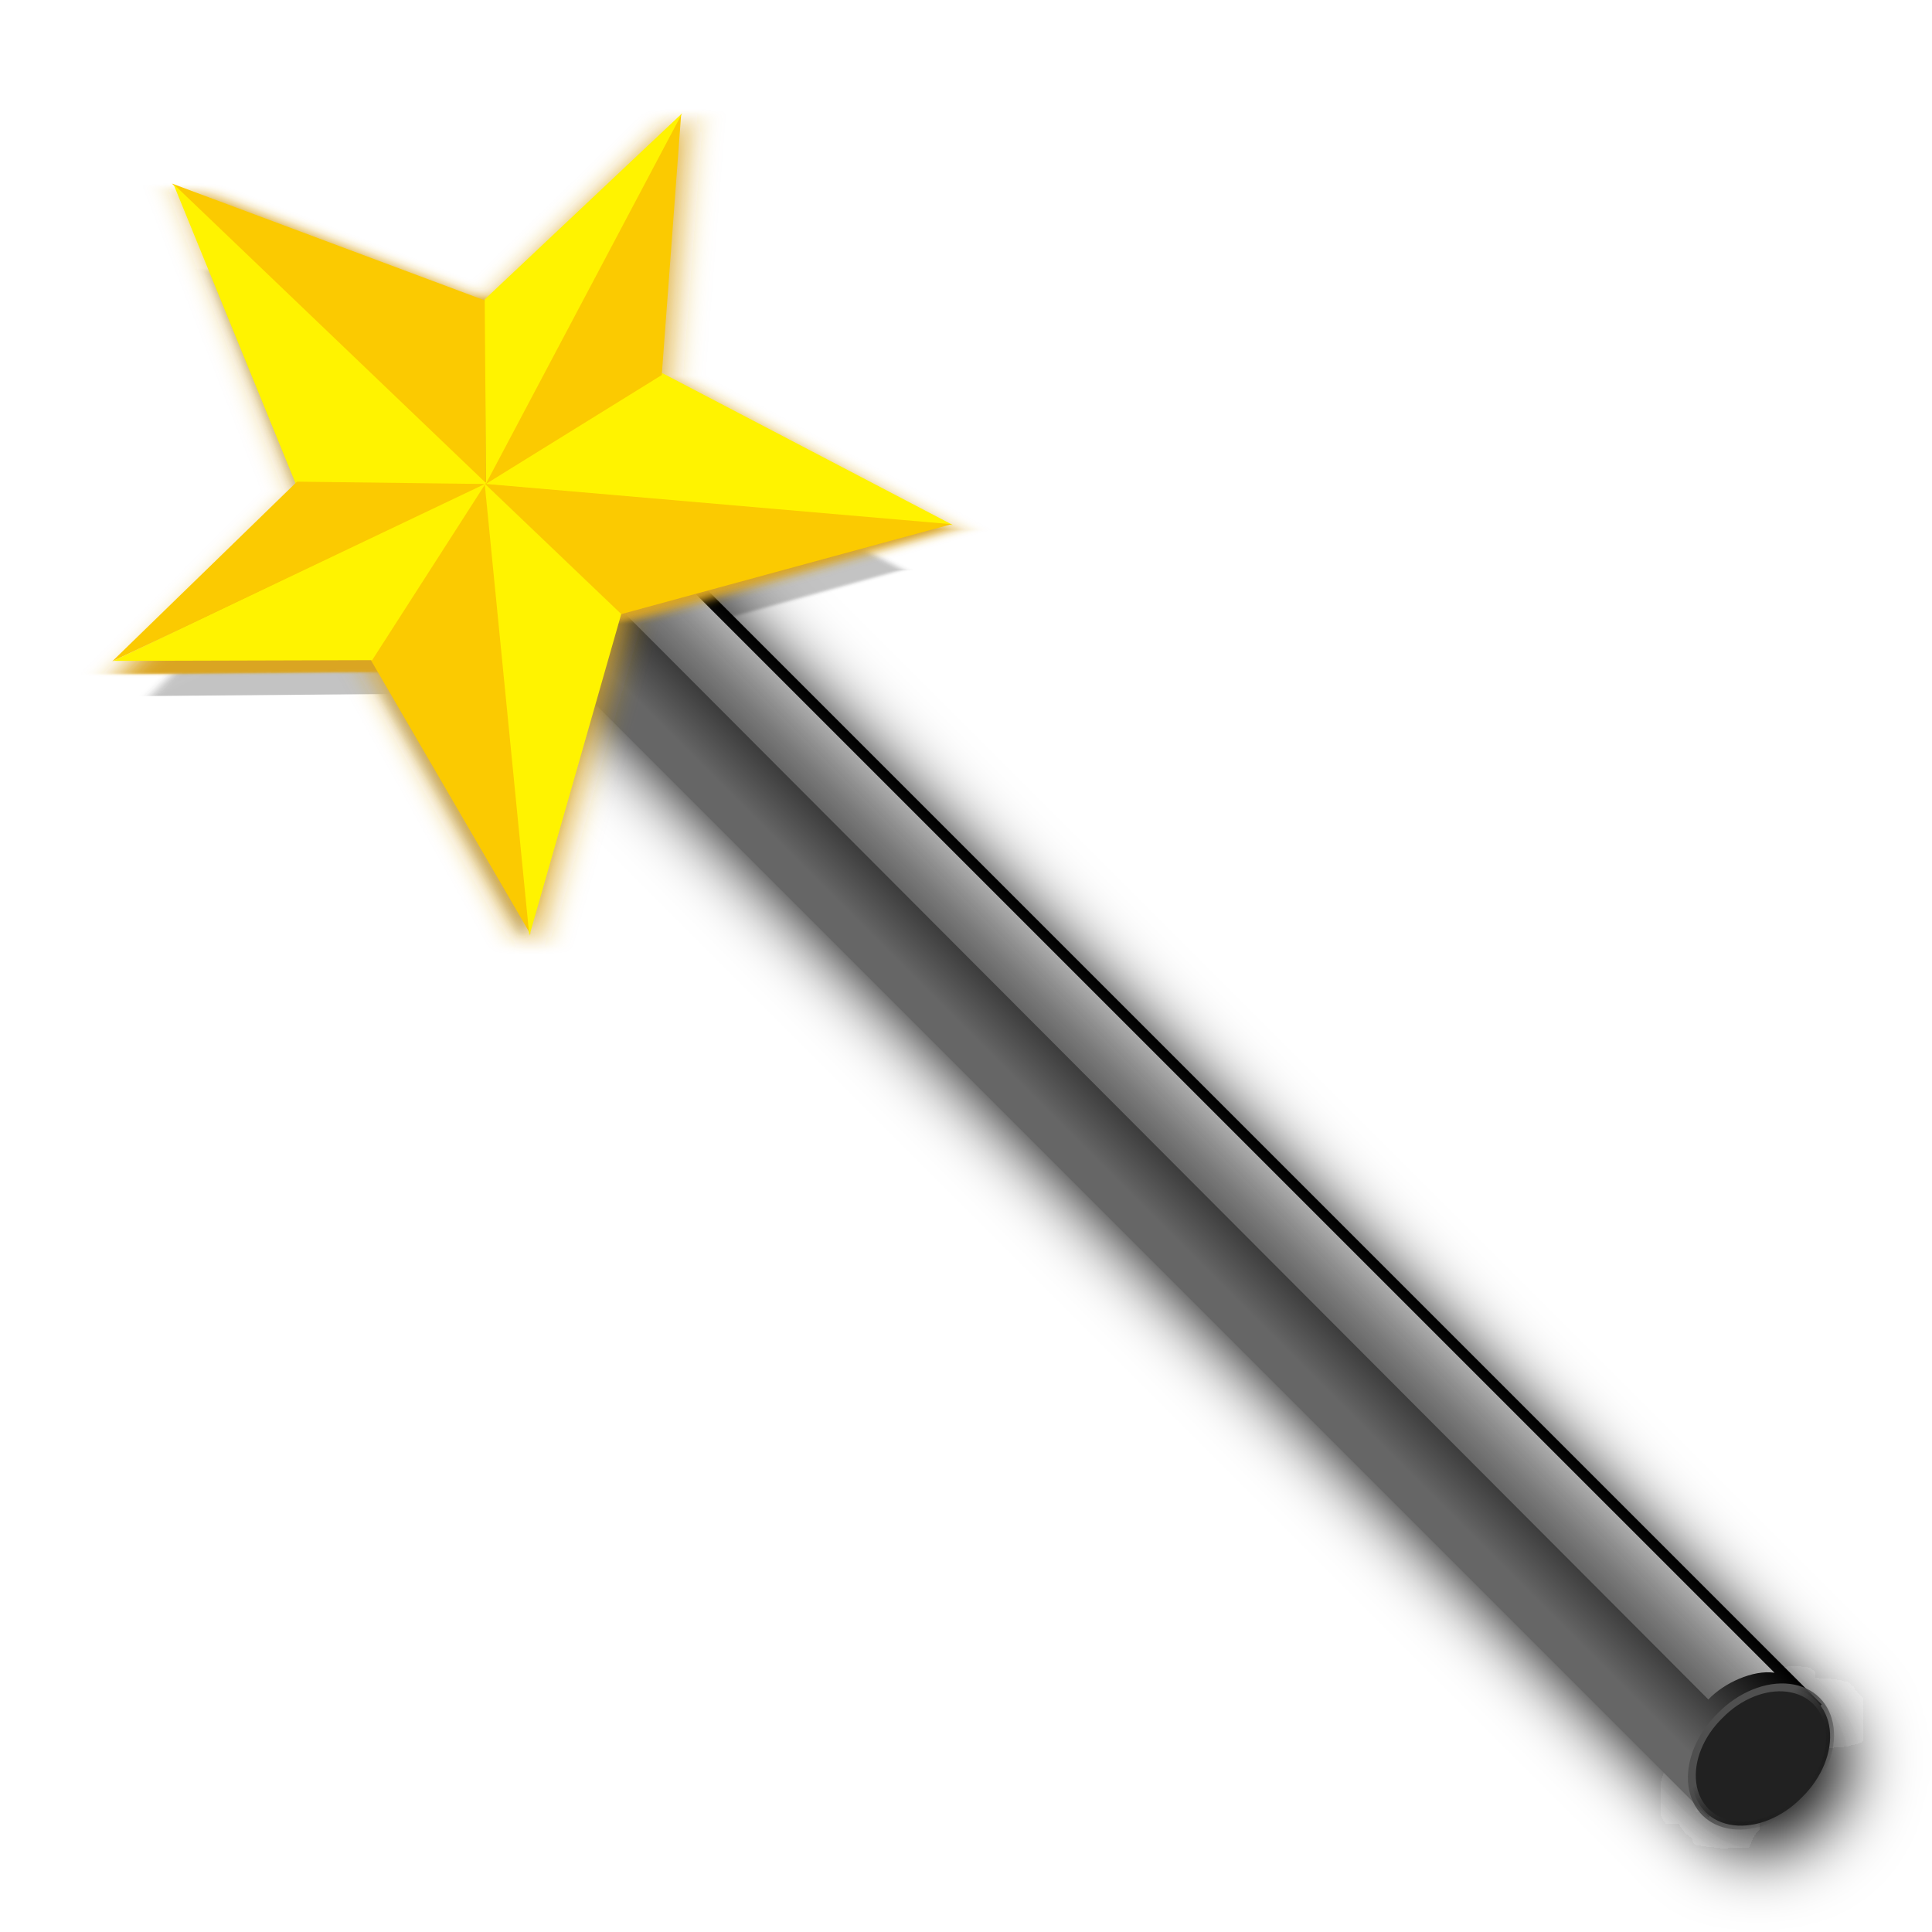
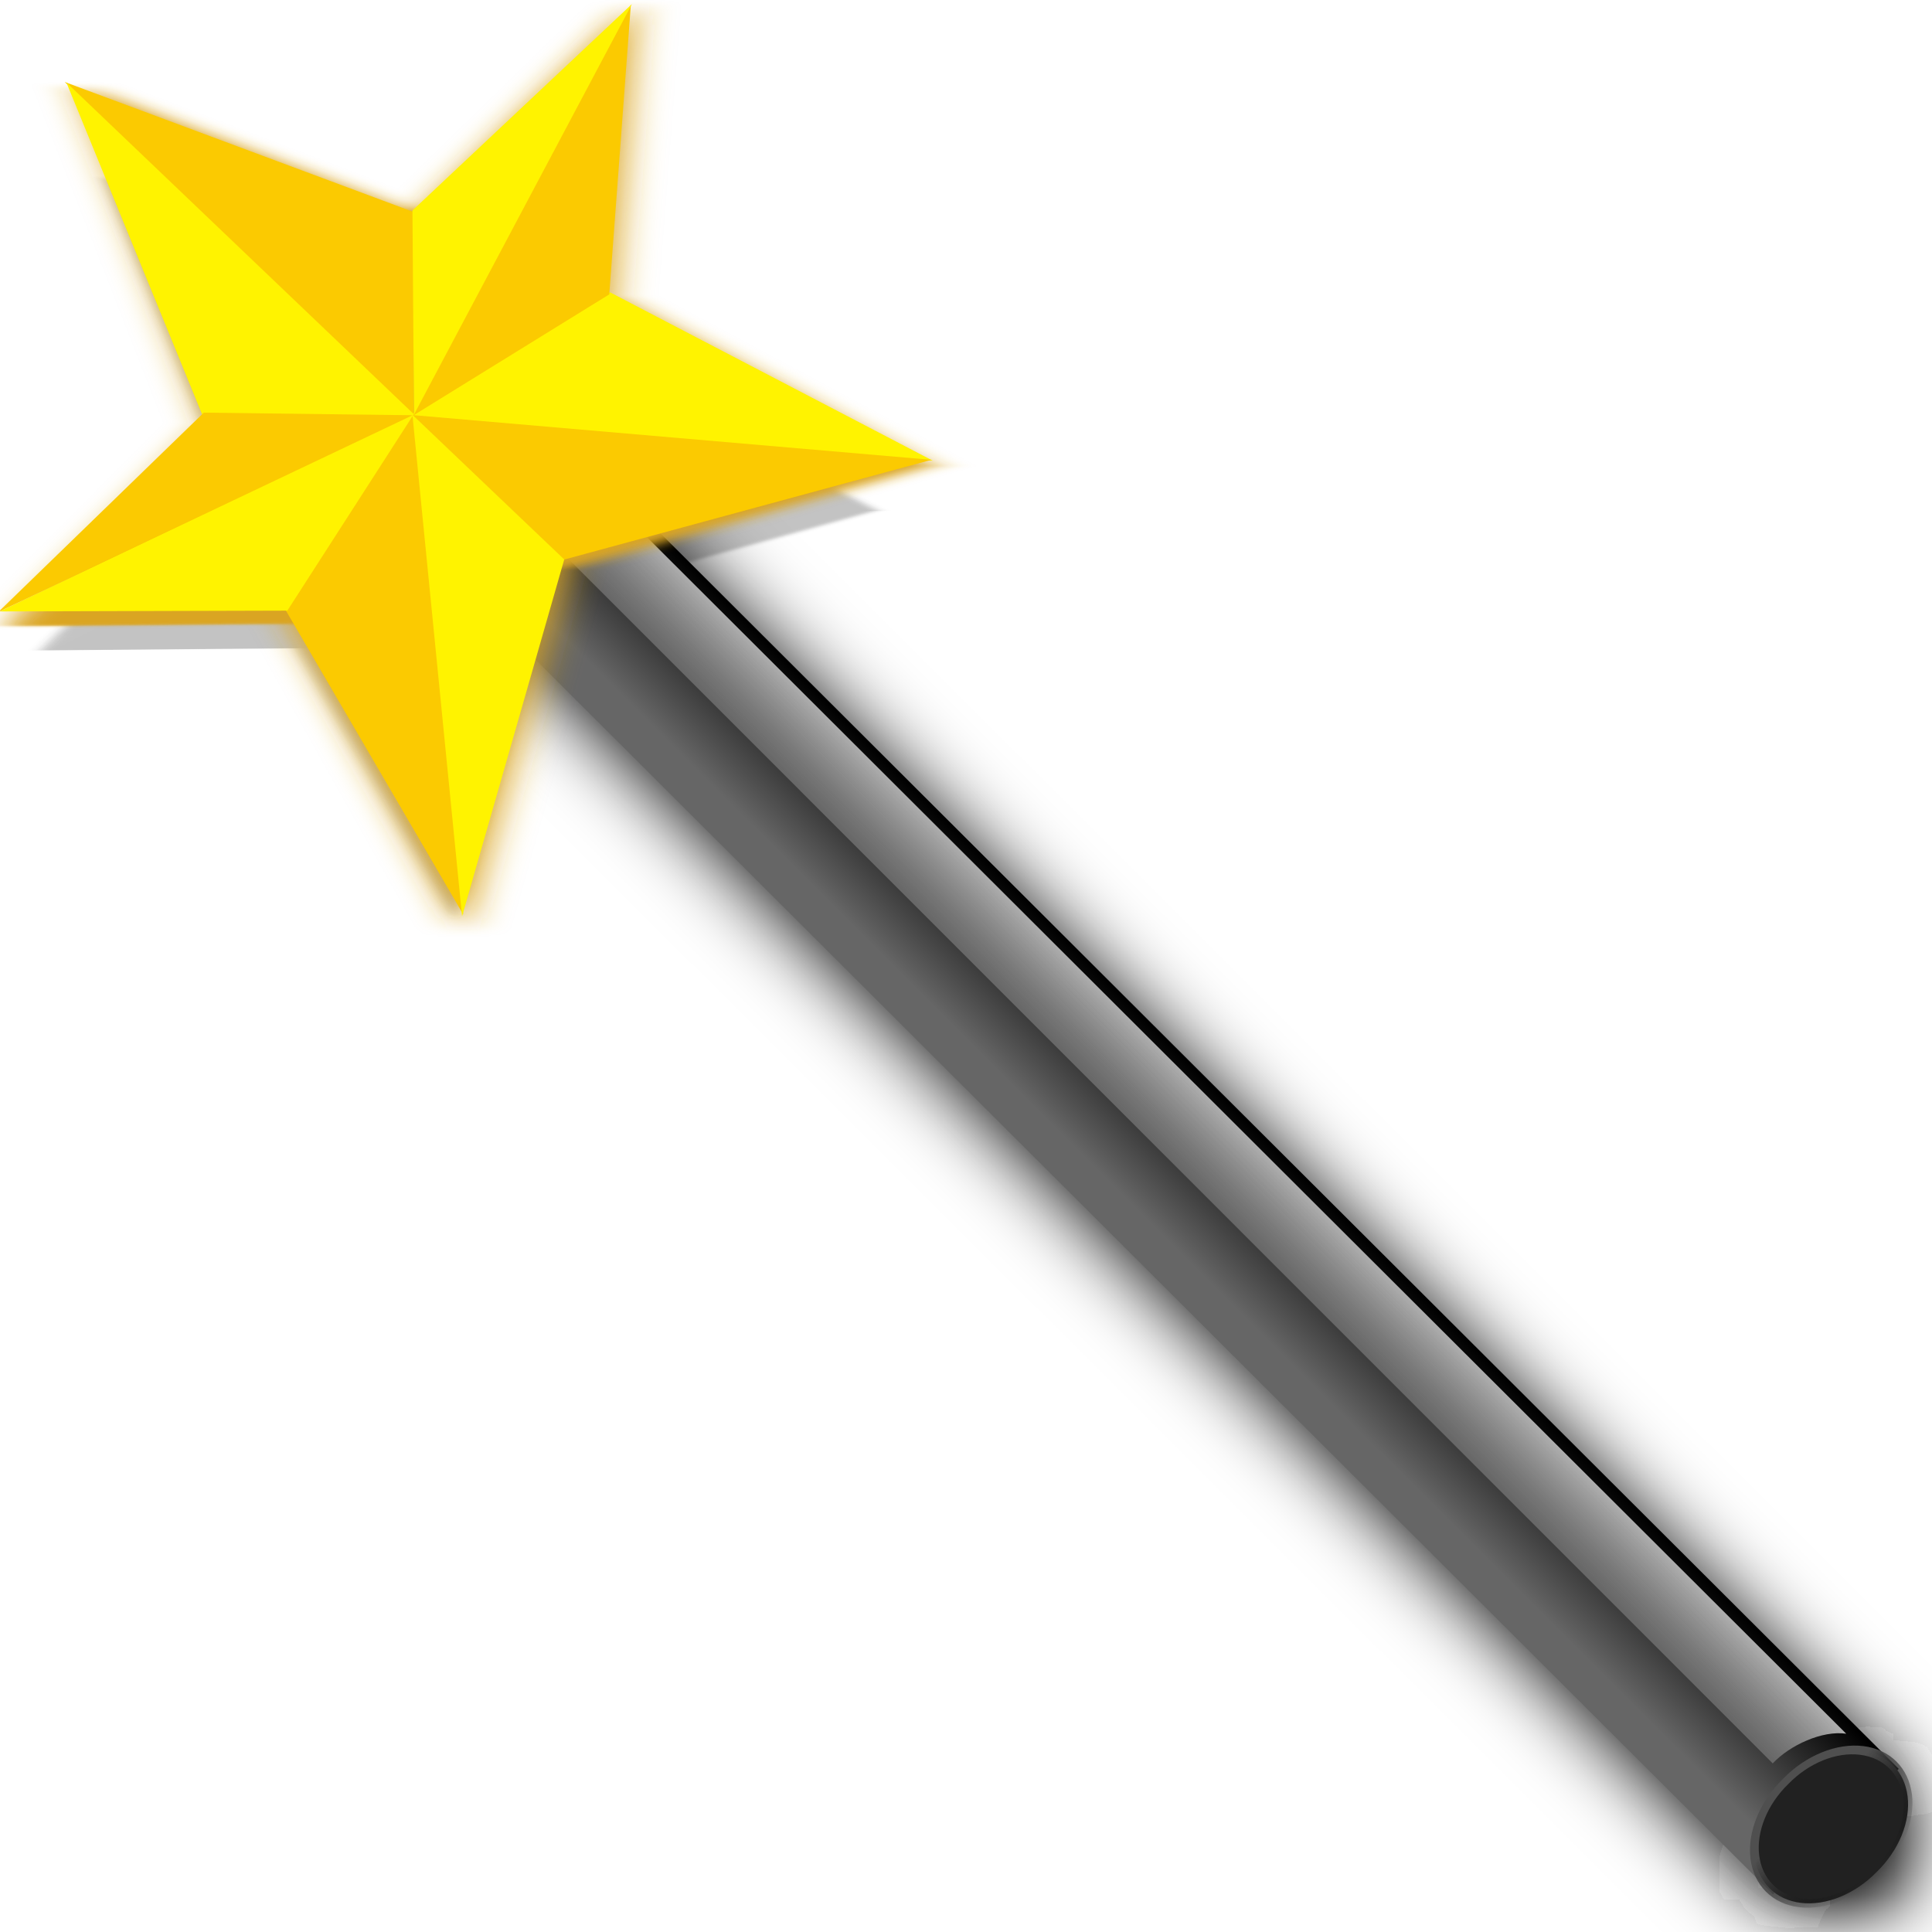
<svg xmlns="http://www.w3.org/2000/svg" xmlns:xlink="http://www.w3.org/1999/xlink" width="48px" height="48px" id="svg12365">
  <defs id="defs12367">
    <linearGradient id="linearGradient23315">
      <stop style="stop-color:#4f4f4f;stop-opacity:1" offset="0" id="stop23317" />
      <stop style="stop-color:#000000;stop-opacity:0;" offset="1" id="stop23319" />
    </linearGradient>
    <linearGradient id="linearGradient18426">
      <stop id="stop18428" offset="0" style="stop-color:#ffffff;stop-opacity:1;" />
      <stop id="stop18430" offset="1" style="stop-color:#ffffff;stop-opacity:0;" />
    </linearGradient>
    <linearGradient id="linearGradient17447">
      <stop style="stop-color:#414141;stop-opacity:1;" offset="0" id="stop17449" />
      <stop style="stop-color:#000000;stop-opacity:0" offset="1" id="stop17451" />
    </linearGradient>
    <linearGradient id="linearGradient16283">
      <stop style="stop-color:#000000;stop-opacity:1;" offset="0" id="stop16285" />
      <stop style="stop-color:#666666;stop-opacity:1;" offset="1" id="stop16287" />
    </linearGradient>
    <linearGradient id="linearGradient15311">
      <stop id="stop15313" offset="0" style="stop-color:white;stop-opacity:1;" />
      <stop id="stop15315" offset="1" style="stop-color:white;stop-opacity:0;" />
    </linearGradient>
    <linearGradient xlink:href="#linearGradient15311" id="linearGradient15320" gradientUnits="userSpaceOnUse" x1="0.527" y1="-2.939" x2="33.665" y2="30.676" gradientTransform="matrix(0.845303,0.134676,-0.134676,0.845303,12.5428,13.93643)" />
    <linearGradient id="linearGradient14416">
      <stop style="stop-color:#ffe491;stop-opacity:1;" offset="0" id="stop14418" />
      <stop style="stop-color:#efa733;stop-opacity:1;" offset="1" id="stop14420" />
    </linearGradient>
    <linearGradient xlink:href="#linearGradient14416" id="linearGradient14422" x1="34.273" y1="30.579" x2="6.191" y2="2.716" gradientUnits="userSpaceOnUse" />
    <linearGradient xlink:href="#linearGradient18426" id="linearGradient19430" gradientUnits="userSpaceOnUse" gradientTransform="matrix(0.6978611,0.6978611,-0.7071069,0.7071069,56.38625,57.03409)" x1="-44.502" y1="-3.336" x2="-44.502" y2="0.253" />
    <linearGradient xlink:href="#linearGradient16283" id="linearGradient19433" gradientUnits="userSpaceOnUse" gradientTransform="translate(80.525,0.1829957)" x1="-44.502" y1="-2.121" x2="-44.502" y2="1.046" />
    <linearGradient xlink:href="#linearGradient23315" id="linearGradient23321" x1="-35.344" y1="6.352" x2="-39.444" y2="6.257" gradientUnits="userSpaceOnUse" />
    <linearGradient xlink:href="#linearGradient16283" id="linearGradient26256" gradientUnits="userSpaceOnUse" gradientTransform="translate(80.525,0.1829957)" x1="-44.502" y1="-2.121" x2="-44.502" y2="1.046" />
    <linearGradient xlink:href="#linearGradient18426" id="linearGradient26258" gradientUnits="userSpaceOnUse" gradientTransform="matrix(0.6978611,0.6978611,-0.7071069,0.7071069,56.38625,57.03409)" x1="-44.502" y1="-3.336" x2="-44.502" y2="0.253" />
    <linearGradient xlink:href="#linearGradient23315" id="linearGradient26260" gradientUnits="userSpaceOnUse" x1="-35.344" y1="6.352" x2="-39.444" y2="6.257" />
    <linearGradient xlink:href="#linearGradient14416" id="linearGradient26262" gradientUnits="userSpaceOnUse" x1="34.273" y1="30.579" x2="6.191" y2="2.716" />
    <linearGradient xlink:href="#linearGradient15311" id="linearGradient26264" gradientUnits="userSpaceOnUse" gradientTransform="matrix(0.845303,0.134676,-0.134676,0.845303,12.5428,13.93643)" x1="0.527" y1="-2.939" x2="33.665" y2="30.676" />
    <linearGradient xlink:href="#linearGradient23315" id="linearGradient26286" gradientUnits="userSpaceOnUse" x1="-35.344" y1="6.352" x2="-39.444" y2="6.257" />
    <filter id="filter27261">
      <feGaussianBlur stdDeviation="0.885" id="feGaussianBlur27263" />
    </filter>
    <filter id="filter3360">
      <feGaussianBlur stdDeviation="0.477" id="feGaussianBlur3362" />
    </filter>
    <linearGradient gradientTransform="matrix(0.845303,0.134676,-0.134676,0.845303,12.5428,13.93643)" y2="30.676" x2="33.665" y1="-2.939" x1="0.527" gradientUnits="userSpaceOnUse" id="linearGradient2267" xlink:href="#linearGradient15311" />
    <linearGradient y2="30.676" x2="33.665" y1="2.374" x1="6.293" gradientUnits="userSpaceOnUse" id="linearGradient15317" xlink:href="#linearGradient15311" />
    <linearGradient gradientUnits="userSpaceOnUse" y2="2.716" x2="6.191" y1="30.579" x1="34.273" id="linearGradient2264" xlink:href="#linearGradient14416" />
    <linearGradient id="linearGradient2258">
      <stop id="stop2260" offset="0" style="stop-color:#ffe491;stop-opacity:1;" />
      <stop id="stop2262" offset="1" style="stop-color:#efa733;stop-opacity:1;" />
    </linearGradient>
    <linearGradient id="linearGradient2252">
      <stop style="stop-color:white;stop-opacity:1;" offset="0" id="stop2254" />
      <stop style="stop-color:white;stop-opacity:0;" offset="1" id="stop2256" />
    </linearGradient>
    <linearGradient id="linearGradient8197">
      <stop style="stop-color:#ffffff;stop-opacity:1;" offset="0" id="stop8199" />
      <stop style="stop-color:#ffffff;stop-opacity:0;" offset="1" id="stop8201" />
    </linearGradient>
    <linearGradient id="linearGradient7417">
      <stop style="stop-color:#ff5900;stop-opacity:1;" offset="0" id="stop7419" />
      <stop style="stop-color:#ffff00;stop-opacity:1;" offset="1" id="stop7421" />
    </linearGradient>
    <linearGradient id="linearGradient3207">
      <stop id="stop3209" offset="0" style="stop-color:#ffffff;stop-opacity:1;" />
      <stop id="stop3211" offset="1" style="stop-color:#252525;stop-opacity:0;" />
    </linearGradient>
    <linearGradient id="linearGradient3225">
      <stop id="stop3227" offset="0" style="stop-color:#ffffff;stop-opacity:1;" />
      <stop id="stop3229" offset="1" style="stop-color:#aeaeae;stop-opacity:1;" />
    </linearGradient>
    <linearGradient id="linearGradient3259">
      <stop style="stop-color:#ffffff;stop-opacity:0.55;" offset="0" id="stop3261" />
      <stop style="stop-color:#000000;stop-opacity:0;" offset="1" id="stop3263" />
    </linearGradient>
    <linearGradient id="linearGradient3273">
      <stop id="stop3275" offset="0" style="stop-color:#ffffff;stop-opacity:0.55;" />
      <stop id="stop3277" offset="1" style="stop-color:#ffffff;stop-opacity:0;" />
    </linearGradient>
    <linearGradient id="linearGradient3303">
      <stop id="stop3305" offset="0" style="stop-color:#ffffff;stop-opacity:0.683;" />
      <stop id="stop3307" offset="1" style="stop-color:#ffffff;stop-opacity:0;" />
    </linearGradient>
    <linearGradient id="linearGradient5841">
      <stop id="stop5843" offset="0" style="stop-color:black;stop-opacity:0;" />
      <stop style="stop-color:black;stop-opacity:0;" offset="0.879" id="stop5849" />
      <stop id="stop5845" offset="1" style="stop-color:black;stop-opacity:1;" />
    </linearGradient>
    <filter id="filter4909">
      <feGaussianBlur stdDeviation="0.167" id="feGaussianBlur4911" />
    </filter>
  </defs>
  <g id="layer1">
-     <g id="g2866" style="opacity:0.273;fill:#212121;fill-opacity:1;filter:url(#filter4909)" transform="matrix(0.4328982,-0.413642,0.3701627,0.3536971,17.87427,3.654443)">
-       <g transform="matrix(1,0,0,1.021298,-40.33467,-14.6236)" id="g2868" style="fill:#212121;fill-opacity:1">
-         <path style="fill:#212121;fill-opacity:1" d="M 21.944,1.611 L 26.889,14.378 L 21.944,20 L 21.944,1.611 z " id="path2870" />
-         <path id="path2872" d="M 21.972,1.667 L 17.028,14.433 L 21.972,20.056 L 21.972,1.667 z " style="fill:#212121;fill-opacity:1" />
-       </g>
-       <path style="fill:#212121;fill-opacity:1" d="M -7.421,21.047 L -10.829,7.615 L -18.433,5.772 L -7.421,21.047 z " id="path2874" />
-       <path id="path2876" d="M -7.43,20.985 L -18.41,13.913 L -18.415,5.765 L -7.43,20.985 z " style="fill:#212121;fill-opacity:1" />
-       <g id="g2878" transform="matrix(-1.02852,0,0,1.010389,4.517127,-14.60358)" style="fill:#212121;fill-opacity:1">
-         <path style="fill:#212121;fill-opacity:1" d="M 32.982,35.435 L 29.79,22.224 L 22.286,20.166 L 32.982,35.435 z " id="path2880" />
-         <path id="path2882" d="M 33.053,35.456 L 22.284,28.223 L 22.29,20.145 L 33.053,35.456 z " style="fill:#212121;fill-opacity:1" />
-       </g>
-       <g id="g2884" transform="translate(-40.4831,-13.84174)" style="fill:#212121;fill-opacity:1">
-         <path id="path2886" d="M 37.145,13.922 L 29.587,21.498 L 22.024,19.624 L 37.145,13.922 z " style="fill:#212121;fill-opacity:1" />
-         <path style="fill:#212121;fill-opacity:1" d="M 37.19,13.928 L 27.053,13.839 L 22.112,19.632 L 37.19,13.928 z " id="path2888" />
-       </g>
-       <path id="path2890" d="M -32.805,0.193 L -26.093,7.906 L -18.321,5.761 L -32.805,0.193 z " style="fill:#212121;fill-opacity:1" />
-       <path style="fill:#212121;fill-opacity:1" d="M -32.848,0.171 L -23.212,0.08 L -18.418,5.77 L -32.848,0.171 z " id="path2892" />
-     </g>
-     <g style="fill:#000000;fill-opacity:1;filter:url(#filter27261)" id="g26268" transform="matrix(0.9934953,0,0,0.9934953,1.025373,1.019516)">
-       <rect transform="matrix(0.7071068,0.7071068,-0.7071068,0.7071068,0,0)" y="-1.969" x="19.608" height="4" width="42" id="rect26270" style="fill:#000000;fill-opacity:1;stroke:none;stroke-width:1;stroke-miterlimit:4;stroke-dasharray:none;stroke-dashoffset:0;stroke-opacity:1" />
-       <path id="path26272" d="M 15.181,12.787 C 15.181,12.787 43.775,41.38 43.775,41.38 C 43.239,41.301 42.509,41.635 42.121,42.049 C 42.121,42.049 14.268,14.13 14.268,14.13 L 15.181,12.787 z " style="fill:#000000;fill-opacity:1;stroke:none;stroke-width:1;stroke-miterlimit:4;stroke-dashoffset:0;stroke-opacity:1" />
-       <path transform="matrix(-0.3490631,-0.3490631,0.4654173,-0.4654173,27.62112,33.70953)" d="M -33.714 6.5 A 2.929 2.929 0 1 1  -39.571,6.5 A 2.929 2.929 0 1 1  -33.714 6.5 z" id="path26274" style="fill:#000000;fill-opacity:1;stroke:url(#linearGradient26286);stroke-width:0.338;stroke-linecap:butt;stroke-linejoin:miter;stroke-miterlimit:4;stroke-dasharray:none;stroke-dashoffset:0;stroke-opacity:1" />
-     </g>
-     <g id="g26242" transform="matrix(0.9934953,0,0,0.9934953,0.5968016,0.4480878)">
-       <rect transform="matrix(0.7071068,0.7071068,-0.7071068,0.7071068,0,0)" y="-1.969" x="19.608" height="4" width="42" id="rect12393" style="fill:url(#linearGradient26256);fill-opacity:1;stroke:none;stroke-width:1;stroke-miterlimit:4;stroke-dasharray:none;stroke-dashoffset:0;stroke-opacity:1" />
-       <path id="rect17455" d="M 15.181,12.787 C 15.181,12.787 43.775,41.38 43.775,41.38 C 43.239,41.301 42.509,41.635 42.121,42.049 C 42.121,42.049 14.268,14.13 14.268,14.13 L 15.181,12.787 z " style="fill:url(#linearGradient26258);fill-opacity:1;stroke:none;stroke-width:1;stroke-miterlimit:4;stroke-dashoffset:0;stroke-opacity:1" />
-       <path transform="matrix(-0.3490631,-0.3490631,0.4654173,-0.4654173,27.62112,33.70953)" d="M -33.714 6.5 A 2.929 2.929 0 1 1  -39.571,6.5 A 2.929 2.929 0 1 1  -33.714 6.5 z" id="path13364" style="fill:#212121;fill-opacity:1;stroke:url(#linearGradient26260);stroke-width:0.338;stroke-linecap:butt;stroke-linejoin:miter;stroke-miterlimit:4;stroke-dasharray:none;stroke-dashoffset:0;stroke-opacity:1" />
-     </g>
    <g id="g2210" transform="matrix(0.1104855,-0.1104855,0.1104855,0.1104855,6.631737,20.71146)" />
    <g id="g2243" transform="matrix(0.1104855,0.1104855,-0.1174783,0.1174783,12.29539,13.08923)" />
-     <g id="g2827" transform="matrix(1,0,0,0.99046,0.303046,1.126551)">
-       <g id="g2356" style="fill:#daa520;fill-opacity:1;filter:url(#filter3360)" transform="matrix(0.4784953,-0.4784953,0.4091521,0.4091521,18.30116,1.5955318e-3)">
-         <g transform="matrix(1,0,0,1.021298,-40.33467,-14.6236)" id="g2317" style="fill:#daa520;fill-opacity:1">
-           <path style="fill:#daa520;fill-opacity:1" d="M 21.944,1.611 L 26.889,14.378 L 21.944,20 L 21.944,1.611 z " id="path2319" />
-           <path id="path2321" d="M 21.972,1.667 L 17.028,14.433 L 21.972,20.056 L 21.972,1.667 z " style="fill:#daa520;fill-opacity:1" />
+     <g id="g2280" transform="matrix(1.111645,0,0,1.109147,-3.139815,-3.020887)">
+       <g transform="matrix(0.4328982,-0.413642,0.3701627,0.3536971,17.87427,3.654443)" style="opacity:0.273;fill:#212121;fill-opacity:1;filter:url(#filter4909)" id="g2866">
+         <g style="fill:#212121;fill-opacity:1" id="g2868" transform="matrix(1,0,0,1.021298,-40.33467,-14.6236)">
+           <path id="path2870" d="M 21.944,1.611 L 26.889,14.378 L 21.944,20 L 21.944,1.611 z " style="fill:#212121;fill-opacity:1" />
+           <path style="fill:#212121;fill-opacity:1" d="M 21.972,1.667 L 17.028,14.433 L 21.972,20.056 L 21.972,1.667 z " id="path2872" />
        </g>
-         <path style="fill:#daa520;fill-opacity:1" d="M -7.421,21.047 L -10.829,7.615 L -18.433,5.772 L -7.421,21.047 z " id="path2323" />
-         <path id="path2325" d="M -7.43,20.985 L -18.41,13.913 L -18.415,5.765 L -7.43,20.985 z " style="fill:#daa520;fill-opacity:1" />
-         <g id="g2327" transform="matrix(-1.02852,0,0,1.010389,4.517127,-14.60358)" style="fill:#daa520;fill-opacity:1">
-           <path style="fill:#daa520;fill-opacity:1" d="M 32.982,35.435 L 29.79,22.224 L 22.286,20.166 L 32.982,35.435 z " id="path2329" />
-           <path id="path2331" d="M 33.053,35.456 L 22.284,28.223 L 22.29,20.145 L 33.053,35.456 z " style="fill:#daa520;fill-opacity:1" />
+         <path id="path2874" d="M -7.421,21.047 L -10.829,7.615 L -18.433,5.772 L -7.421,21.047 z " style="fill:#212121;fill-opacity:1" />
+         <path style="fill:#212121;fill-opacity:1" d="M -7.43,20.985 L -18.41,13.913 L -18.415,5.765 L -7.43,20.985 z " id="path2876" />
+         <g style="fill:#212121;fill-opacity:1" transform="matrix(-1.02852,0,0,1.010389,4.517127,-14.60358)" id="g2878">
+           <path id="path2880" d="M 32.982,35.435 L 29.79,22.224 L 22.286,20.166 L 32.982,35.435 z " style="fill:#212121;fill-opacity:1" />
+           <path style="fill:#212121;fill-opacity:1" d="M 33.053,35.456 L 22.284,28.223 L 22.29,20.145 L 33.053,35.456 z " id="path2882" />
        </g>
-         <g id="g2333" transform="translate(-40.4831,-13.84174)" style="fill:#daa520;fill-opacity:1">
-           <path id="path2335" d="M 37.145,13.922 L 29.587,21.498 L 22.024,19.624 L 37.145,13.922 z " style="fill:#daa520;fill-opacity:1" />
-           <path style="fill:#daa520;fill-opacity:1" d="M 37.19,13.928 L 27.053,13.839 L 22.112,19.632 L 37.19,13.928 z " id="path2337" />
+         <g style="fill:#212121;fill-opacity:1" transform="translate(-40.4831,-13.84174)" id="g2884">
+           <path style="fill:#212121;fill-opacity:1" d="M 37.145,13.922 L 29.587,21.498 L 22.024,19.624 L 37.145,13.922 z " id="path2886" />
+           <path id="path2888" d="M 37.19,13.928 L 27.053,13.839 L 22.112,19.632 L 37.19,13.928 z " style="fill:#212121;fill-opacity:1" />
        </g>
-         <path id="path2339" d="M -32.805,0.193 L -26.093,7.906 L -18.321,5.761 L -32.805,0.193 z " style="fill:#daa520;fill-opacity:1" />
-         <path style="fill:#daa520;fill-opacity:1" d="M -32.848,0.171 L -23.212,0.08 L -18.418,5.77 L -32.848,0.171 z " id="path2341" />
+         <path style="fill:#212121;fill-opacity:1" d="M -32.805,0.193 L -26.093,7.906 L -18.321,5.761 L -32.805,0.193 z " id="path2890" />
+         <path id="path2892" d="M -32.848,0.171 L -23.212,0.08 L -18.418,5.77 L -32.848,0.171 z " style="fill:#212121;fill-opacity:1" />
      </g>
-       <g transform="matrix(0.480245,-0.463984,0.4153938,0.4013287,-6.574196,12.32725)" id="g2300">
-         <g id="g2189" transform="matrix(1,0,0,1.021298,-1.420272,3.8132011e-3)">
-           <path id="rect2171" d="M 21.944,1.611 L 26.889,14.378 L 21.944,20 L 21.944,1.611 z " style="fill:#fbca01;fill-opacity:1" />
-           <path style="fill:#fff300;fill-opacity:1" d="M 21.972,1.667 L 17.028,14.433 L 21.972,20.056 L 21.972,1.667 z " id="path2179" />
+       <g transform="matrix(0.9934953,0,0,0.9934953,1.025373,1.019516)" id="g26268" style="fill:#000000;fill-opacity:1;filter:url(#filter27261)">
+         <rect style="fill:#000000;fill-opacity:1;stroke:none;stroke-width:1;stroke-miterlimit:4;stroke-dasharray:none;stroke-dashoffset:0;stroke-opacity:1" id="rect26270" width="42" height="4" x="19.608" y="-1.969" transform="matrix(0.7071068,0.7071068,-0.7071068,0.7071068,0,0)" />
+         <path style="fill:#000000;fill-opacity:1;stroke:none;stroke-width:1;stroke-miterlimit:4;stroke-dashoffset:0;stroke-opacity:1" d="M 15.181,12.787 C 15.181,12.787 43.775,41.38 43.775,41.38 C 43.239,41.301 42.509,41.635 42.121,42.049 C 42.121,42.049 14.268,14.13 14.268,14.13 L 15.181,12.787 z " id="path26272" />
+         <path style="fill:#000000;fill-opacity:1;stroke:url(#linearGradient26286);stroke-width:0.338;stroke-linecap:butt;stroke-linejoin:miter;stroke-miterlimit:4;stroke-dasharray:none;stroke-dashoffset:0;stroke-opacity:1" id="path26274" d="M -33.714 6.5 A 2.929 2.929 0 1 1  -39.571,6.5 A 2.929 2.929 0 1 1  -33.714 6.5 z" transform="matrix(-0.3490631,-0.3490631,0.4654173,-0.4654173,27.62112,33.70953)" />
+       </g>
+       <g transform="matrix(0.9934953,0,0,0.9934953,0.5968016,0.4480878)" id="g26242">
+         <rect style="fill:url(#linearGradient26256);fill-opacity:1;stroke:none;stroke-width:1;stroke-miterlimit:4;stroke-dasharray:none;stroke-dashoffset:0;stroke-opacity:1" id="rect12393" width="42" height="4" x="19.608" y="-1.969" transform="matrix(0.7071068,0.7071068,-0.7071068,0.7071068,0,0)" />
+         <path style="fill:url(#linearGradient26258);fill-opacity:1;stroke:none;stroke-width:1;stroke-miterlimit:4;stroke-dashoffset:0;stroke-opacity:1" d="M 15.181,12.787 C 15.181,12.787 43.775,41.38 43.775,41.38 C 43.239,41.301 42.509,41.635 42.121,42.049 C 42.121,42.049 14.268,14.13 14.268,14.13 L 15.181,12.787 z " id="rect17455" />
+         <path style="fill:#212121;fill-opacity:1;stroke:url(#linearGradient26260);stroke-width:0.338;stroke-linecap:butt;stroke-linejoin:miter;stroke-miterlimit:4;stroke-dasharray:none;stroke-dashoffset:0;stroke-opacity:1" id="path13364" d="M -33.714 6.5 A 2.929 2.929 0 1 1  -39.571,6.5 A 2.929 2.929 0 1 1  -33.714 6.5 z" transform="matrix(-0.3490631,-0.3490631,0.4654173,-0.4654173,27.62112,33.70953)" />
+       </g>
+       <g transform="matrix(1,0,0,0.99046,0.303046,1.126551)" id="g2827">
+         <g transform="matrix(0.4784953,-0.4784953,0.4091521,0.4091521,18.30116,1.5955318e-3)" style="fill:#daa520;fill-opacity:1;filter:url(#filter3360)" id="g2356">
+           <g style="fill:#daa520;fill-opacity:1" id="g2317" transform="matrix(1,0,0,1.021298,-40.33467,-14.6236)">
+             <path id="path2319" d="M 21.944,1.611 L 26.889,14.378 L 21.944,20 L 21.944,1.611 z " style="fill:#daa520;fill-opacity:1" />
+             <path style="fill:#daa520;fill-opacity:1" d="M 21.972,1.667 L 17.028,14.433 L 21.972,20.056 L 21.972,1.667 z " id="path2321" />
+           </g>
+           <path id="path2323" d="M -7.421,21.047 L -10.829,7.615 L -18.433,5.772 L -7.421,21.047 z " style="fill:#daa520;fill-opacity:1" />
+           <path style="fill:#daa520;fill-opacity:1" d="M -7.43,20.985 L -18.41,13.913 L -18.415,5.765 L -7.43,20.985 z " id="path2325" />
+           <g style="fill:#daa520;fill-opacity:1" transform="matrix(-1.02852,0,0,1.010389,4.517127,-14.60358)" id="g2327">
+             <path id="path2329" d="M 32.982,35.435 L 29.79,22.224 L 22.286,20.166 L 32.982,35.435 z " style="fill:#daa520;fill-opacity:1" />
+             <path style="fill:#daa520;fill-opacity:1" d="M 33.053,35.456 L 22.284,28.223 L 22.29,20.145 L 33.053,35.456 z " id="path2331" />
+           </g>
+           <g style="fill:#daa520;fill-opacity:1" transform="translate(-40.4831,-13.84174)" id="g2333">
+             <path style="fill:#daa520;fill-opacity:1" d="M 37.145,13.922 L 29.587,21.498 L 22.024,19.624 L 37.145,13.922 z " id="path2335" />
+             <path id="path2337" d="M 37.19,13.928 L 27.053,13.839 L 22.112,19.632 L 37.19,13.928 z " style="fill:#daa520;fill-opacity:1" />
+           </g>
+           <path style="fill:#daa520;fill-opacity:1" d="M -32.805,0.193 L -26.093,7.906 L -18.321,5.761 L -32.805,0.193 z " id="path2339" />
+           <path id="path2341" d="M -32.848,0.171 L -23.212,0.08 L -18.418,5.77 L -32.848,0.171 z " style="fill:#daa520;fill-opacity:1" />
        </g>
-         <path id="path2181" d="M 31.494,35.675 L 28.086,22.243 L 20.481,20.399 L 31.494,35.675 z " style="fill:#fff300;fill-opacity:1" />
-         <path style="fill:#fbca01;fill-opacity:1" d="M 31.484,35.613 L 20.504,28.54 L 20.5,20.393 L 31.484,35.613 z " id="path2183" />
-         <g transform="matrix(-1.02852,0,0,1.010389,43.43153,2.3836101e-2)" id="g2193">
-           <path id="path2195" d="M 32.982,35.435 L 29.79,22.224 L 22.286,20.166 L 32.982,35.435 z " style="fill:#fbca01;fill-opacity:1" />
-           <path style="fill:#fff300;fill-opacity:1" d="M 33.053,35.456 L 22.284,28.223 L 22.29,20.145 L 33.053,35.456 z " id="path2197" />
+         <g id="g2300" transform="matrix(0.480245,-0.463984,0.4153938,0.4013287,-6.574196,12.32725)">
+           <g transform="matrix(1,0,0,1.021298,-1.420272,3.8132011e-3)" id="g2189">
+             <path style="fill:#fbca01;fill-opacity:1" d="M 21.944,1.611 L 26.889,14.378 L 21.944,20 L 21.944,1.611 z " id="rect2171" />
+             <path id="path2179" d="M 21.972,1.667 L 17.028,14.433 L 21.972,20.056 L 21.972,1.667 z " style="fill:#fff300;fill-opacity:1" />
+           </g>
+           <path style="fill:#fff300;fill-opacity:1" d="M 31.494,35.675 L 28.086,22.243 L 20.481,20.399 L 31.494,35.675 z " id="path2181" />
+           <path id="path2183" d="M 31.484,35.613 L 20.504,28.54 L 20.5,20.393 L 31.484,35.613 z " style="fill:#fbca01;fill-opacity:1" />
+           <g id="g2193" transform="matrix(-1.02852,0,0,1.010389,43.43153,2.3836101e-2)">
+             <path style="fill:#fbca01;fill-opacity:1" d="M 32.982,35.435 L 29.79,22.224 L 22.286,20.166 L 32.982,35.435 z " id="path2195" />
+             <path id="path2197" d="M 33.053,35.456 L 22.284,28.223 L 22.29,20.145 L 33.053,35.456 z " style="fill:#fff300;fill-opacity:1" />
+           </g>
+           <g id="g2273" transform="translate(-1.568693,0.7856742)">
+             <path id="path2251" d="M 37.145,13.922 L 29.587,21.498 L 22.024,19.624 L 37.145,13.922 z " style="fill:#fbca01;fill-opacity:1" />
+             <path style="fill:#fff300;fill-opacity:1" d="M 37.19,13.928 L 27.053,13.839 L 22.112,19.632 L 37.19,13.928 z " id="path2253" />
+           </g>
+           <path id="path2279" d="M 6.109,14.82 L 12.821,22.534 L 20.594,20.389 L 6.109,14.82 z " style="fill:#fff300;fill-opacity:1" />
+           <path style="fill:#fbca01;fill-opacity:1" d="M 6.066,14.798 L 15.702,14.708 L 20.496,20.398 L 6.066,14.798 z " id="path2281" />
        </g>
-         <g transform="translate(-1.568693,0.7856742)" id="g2273">
-           <path style="fill:#fbca01;fill-opacity:1" d="M 37.145,13.922 L 29.587,21.498 L 22.024,19.624 L 37.145,13.922 z " id="path2251" />
-           <path id="path2253" d="M 37.19,13.928 L 27.053,13.839 L 22.112,19.632 L 37.19,13.928 z " style="fill:#fff300;fill-opacity:1" />
-         </g>
-         <path style="fill:#fff300;fill-opacity:1" d="M 6.109,14.82 L 12.821,22.534 L 20.594,20.389 L 6.109,14.82 z " id="path2279" />
-         <path id="path2281" d="M 6.066,14.798 L 15.702,14.708 L 20.496,20.398 L 6.066,14.798 z " style="fill:#fbca01;fill-opacity:1" />
      </g>
    </g>
    <g id="g2912" transform="matrix(0.480245,-0.4595576,0.4153938,0.3975,37.34451,0.1262544)" />
  </g>
</svg>
